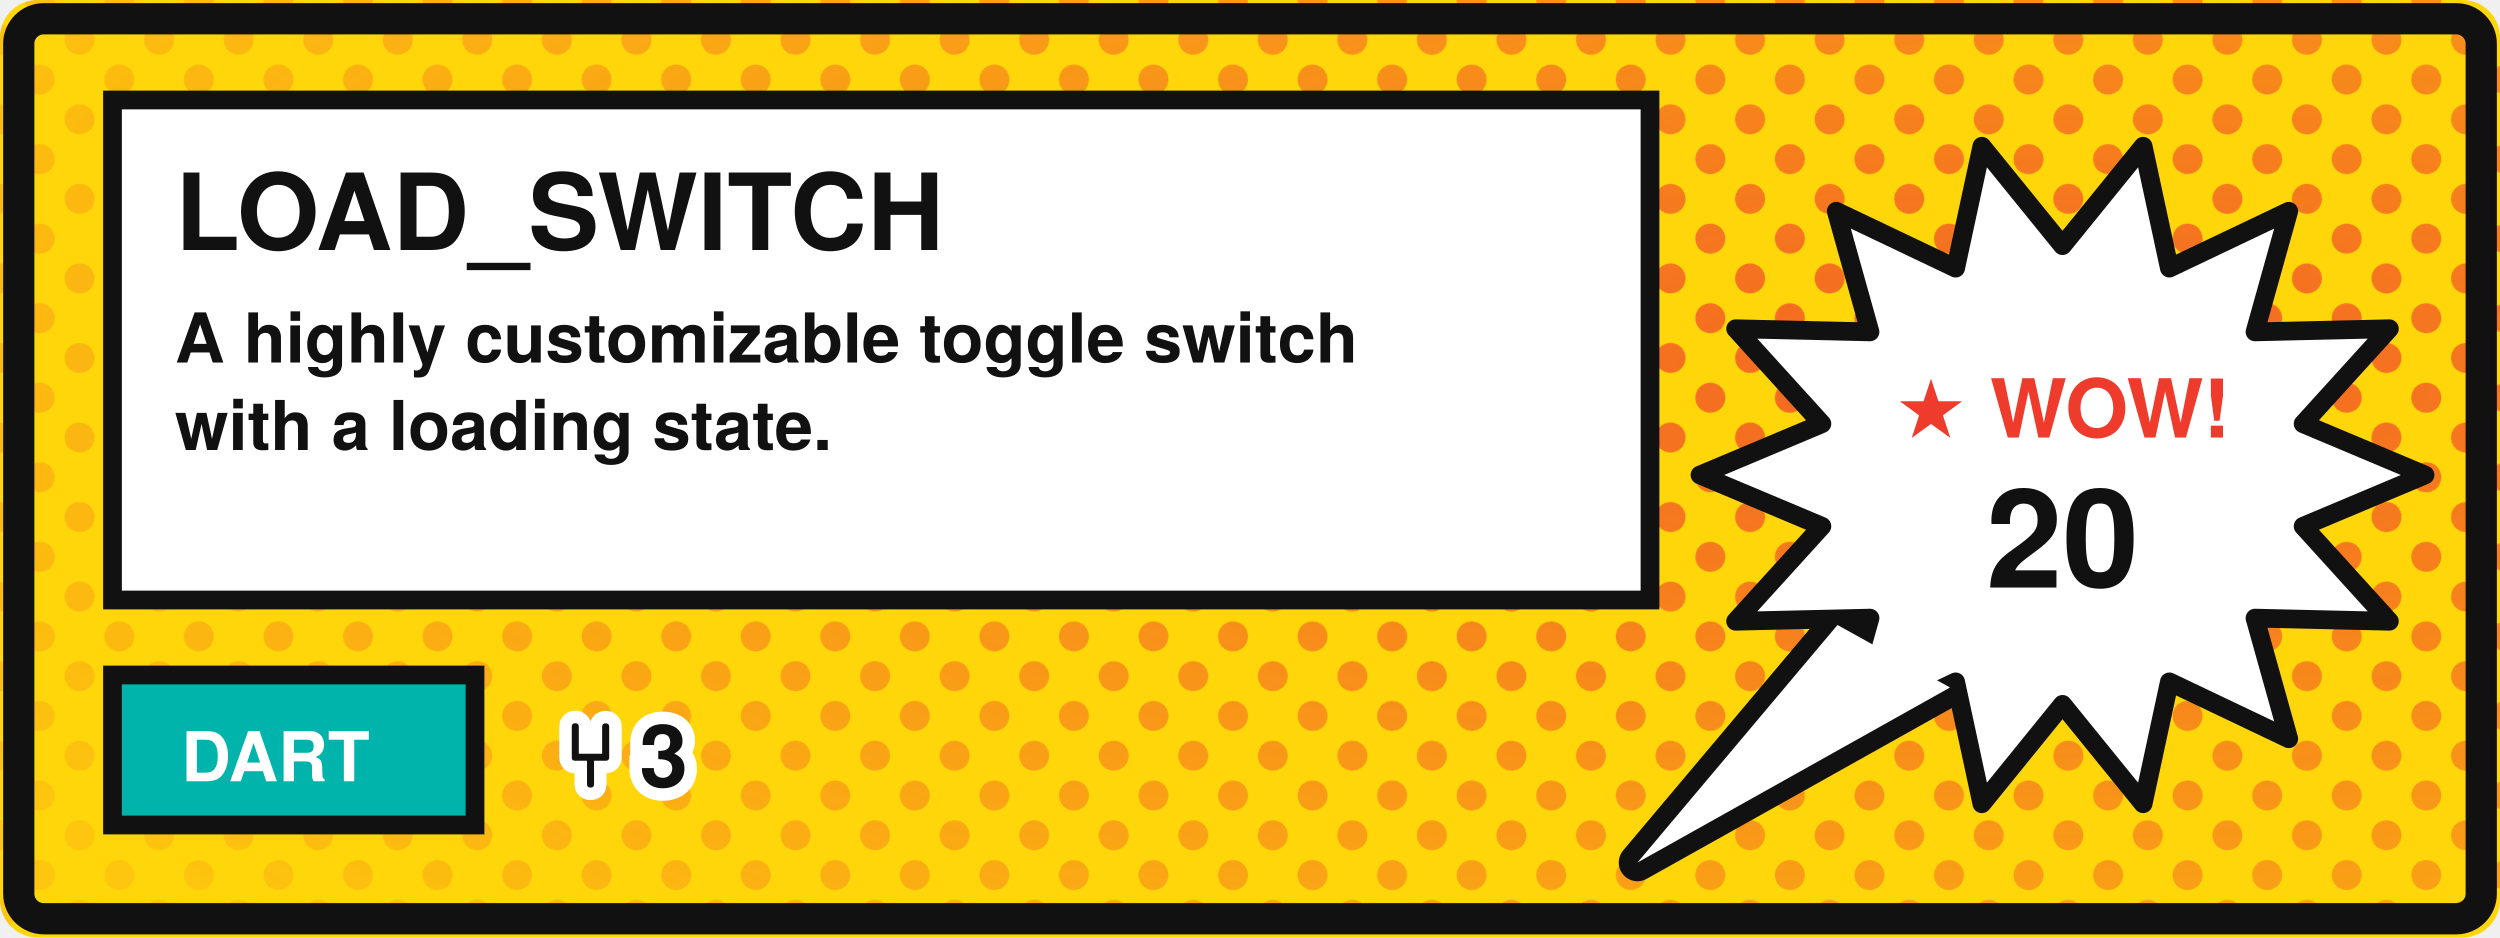
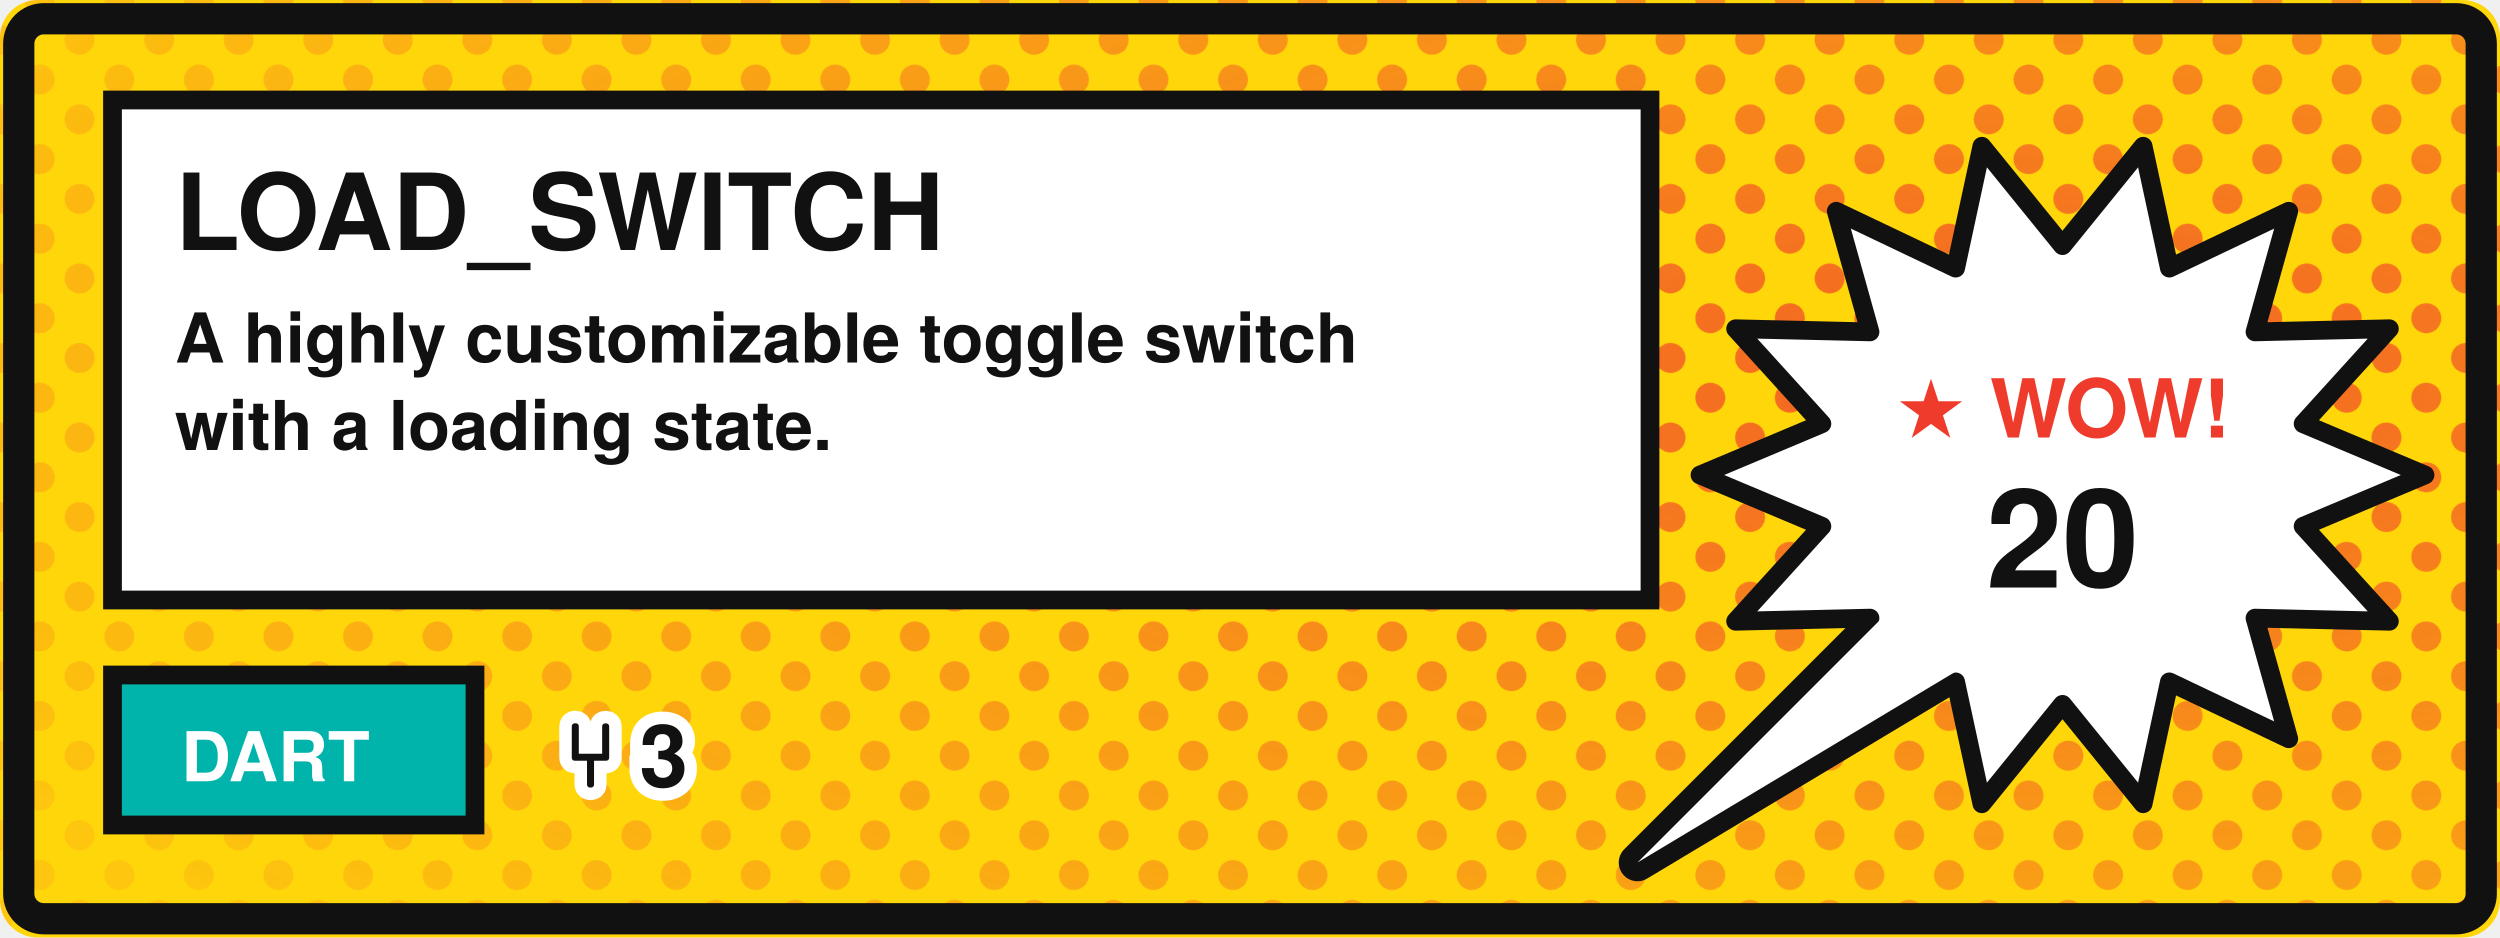
<svg xmlns="http://www.w3.org/2000/svg" width="400" height="150" viewBox="0 0 400 150" role="img">
+   <style>@media (prefers-reduced-motion: no-preference) { .pa-dots { animation: pa-dots 4s ease-in-out infinite } .pa-burst { transform-origin: 330px 76px; animation: pa-burst 3s ease-in-out infinite } @keyframes pa-dots { 50% { opacity: .45 } } @keyframes pa-burst { 50% { transform: scale(1.04) } } }</style>
  <defs>
    <pattern id="dots" width="9" height="9" patternUnits="userSpaceOnUse" patternTransform="rotate(45)">
      <circle cx="4.5" cy="4.5" r="2.4" fill="#ef3b2c" />
    </pattern>
    <radialGradient id="fade" cx=".8" cy=".4" r=".9">
      <stop offset="0" stop-color="#fff" />
      <stop offset="1" stop-color="#fff" stop-opacity=".15" />
    </radialGradient>
    <mask id="m">
      <rect width="400" height="150" fill="url(#fade)" />
    </mask>
  </defs>
  <rect width="400" height="150" rx="6" fill="#ffd60a" />
-   <rect width="400" height="150" rx="6" fill="url(#dots)" mask="url(#m)" opacity=".75" />
+   <rect width="400" height="150" rx="6" fill="url(#dots)" mask="url(#m)" opacity=".75" class="pa-dots" />
  <rect x="3" y="3" width="394" height="144" rx="4" fill="none" stroke="#111" stroke-width="5" />
  <g font-family="'Arial Black', 'Helvetica Neue', Impact, sans-serif" font-weight="900" fill="#111">
    <rect x="18" y="16" width="246" height="80" fill="#fff" stroke="#111" stroke-width="3" />
    <text x="28" y="40" font-size="17">LOAD_SWITCH</text>
    <text font-size="11" font-weight="700" font-family="'Comic Sans MS', 'Chalkboard SE', 'Arial Black', 'Helvetica Neue', Impact, sans-serif">
      <tspan x="28" y="58">A highly customizable toggle switch</tspan>
      <tspan x="28" y="72">with a loading state.</tspan>
    </text>
    <rect x="18" y="108" width="58" height="24" fill="#00B4AB" stroke="#111" stroke-width="3" />
    <text x="29" y="125" font-size="11" fill="#fff">DART</text>
    <text x="90" y="126" font-size="14" stroke="#fff" stroke-width="4" paint-order="stroke">⑂ 3</text>
-     <path d="M294 100L262 138L312 110Z" fill="#fff" stroke="#111" stroke-width="6" stroke-linejoin="round" />
-     <polygon points="388.0,76.0 368.5,84.2 382.3,99.4 360.8,98.9 366.2,118.2 347.1,109.1 342.9,128.6 330.0,112.7 317.1,128.6 312.9,109.1 293.8,118.2 299.2,98.9 277.7,99.4 291.5,84.2 272.0,76.0 291.5,67.8 277.7,52.6 299.2,53.1 293.8,33.8 312.9,42.9 317.1,23.4 330.0,39.3 342.9,23.4 347.1,42.9 366.2,33.8 360.8,53.1 382.3,52.6 368.5,67.8" fill="#fff" stroke="#111" stroke-width="3" stroke-linejoin="round" />
-     <path d="M294 100L262 138L312 110Z" fill="#fff" />
+     <g class="pa-burst">
+       <path d="M308 92L262 138L322 102Z" fill="#fff" stroke="#111" stroke-width="6" stroke-linejoin="round" />
+       <polygon points="388.0,76.0 368.5,84.2 382.3,99.4 360.8,98.9 366.2,118.2 347.1,109.1 342.9,128.6 330.0,112.7 317.1,128.6 312.9,109.1 293.8,118.2 299.2,98.9 277.7,99.4 291.5,84.2 272.0,76.0 291.5,67.8 277.7,52.6 299.2,53.1 293.8,33.8 312.9,42.9 317.1,23.4 330.0,39.3 342.9,23.4 347.1,42.9 366.2,33.8 360.8,53.1 382.3,52.6 368.5,67.8" fill="#fff" stroke="#111" stroke-width="3" stroke-linejoin="round" />
+       <path d="M308 92L262 138L322 102Z" fill="#fff" />
+     </g>
    <text x="330" y="70" font-size="13" fill="#ef3b2c" text-anchor="middle">★ WOW!</text>
    <text x="330" y="94" font-size="22" text-anchor="middle">20</text>
  </g>
</svg>
